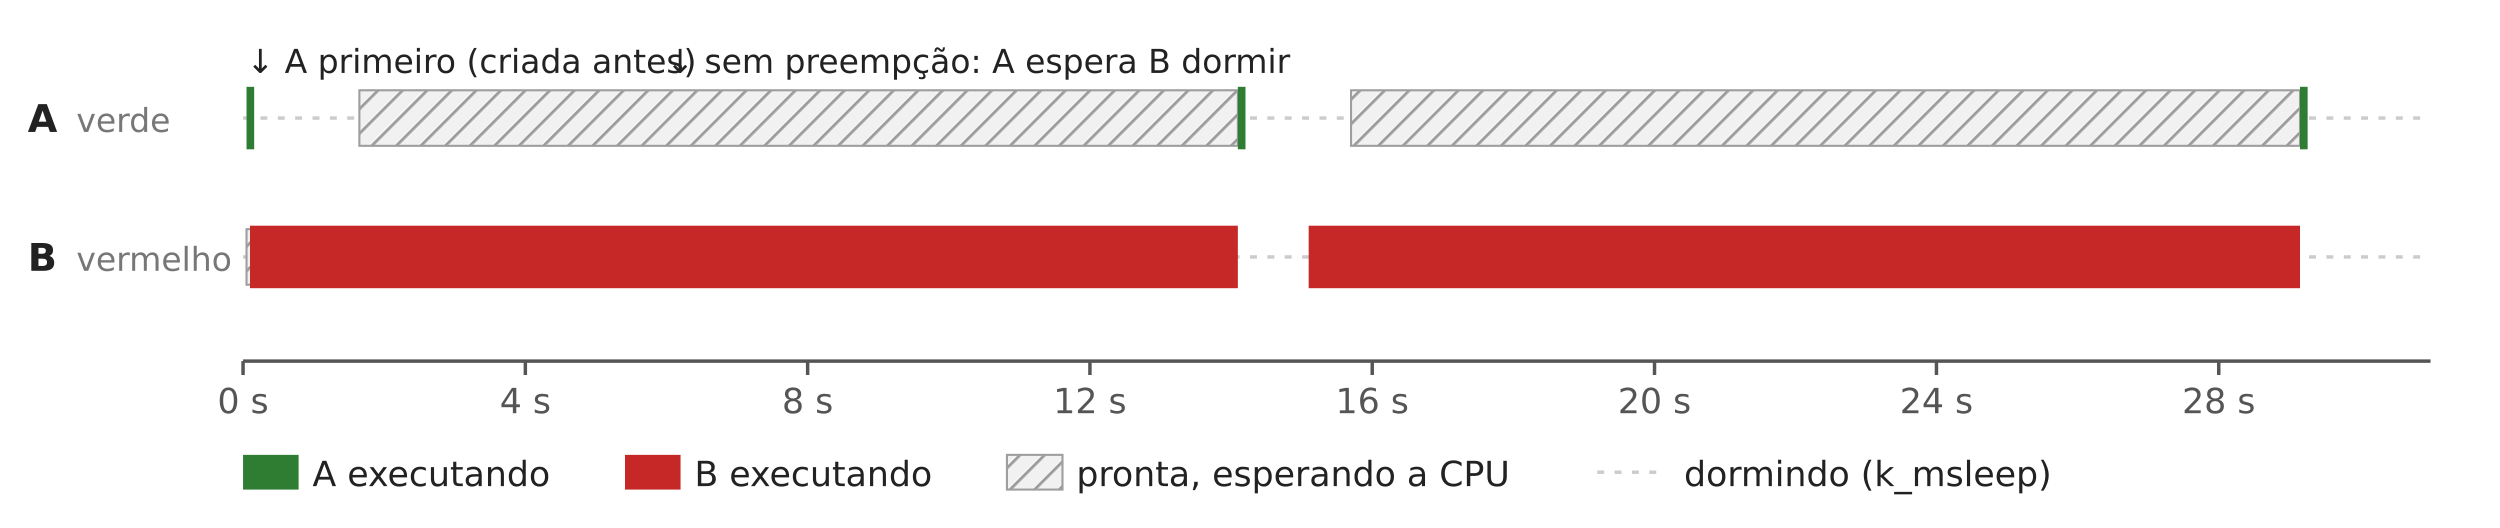
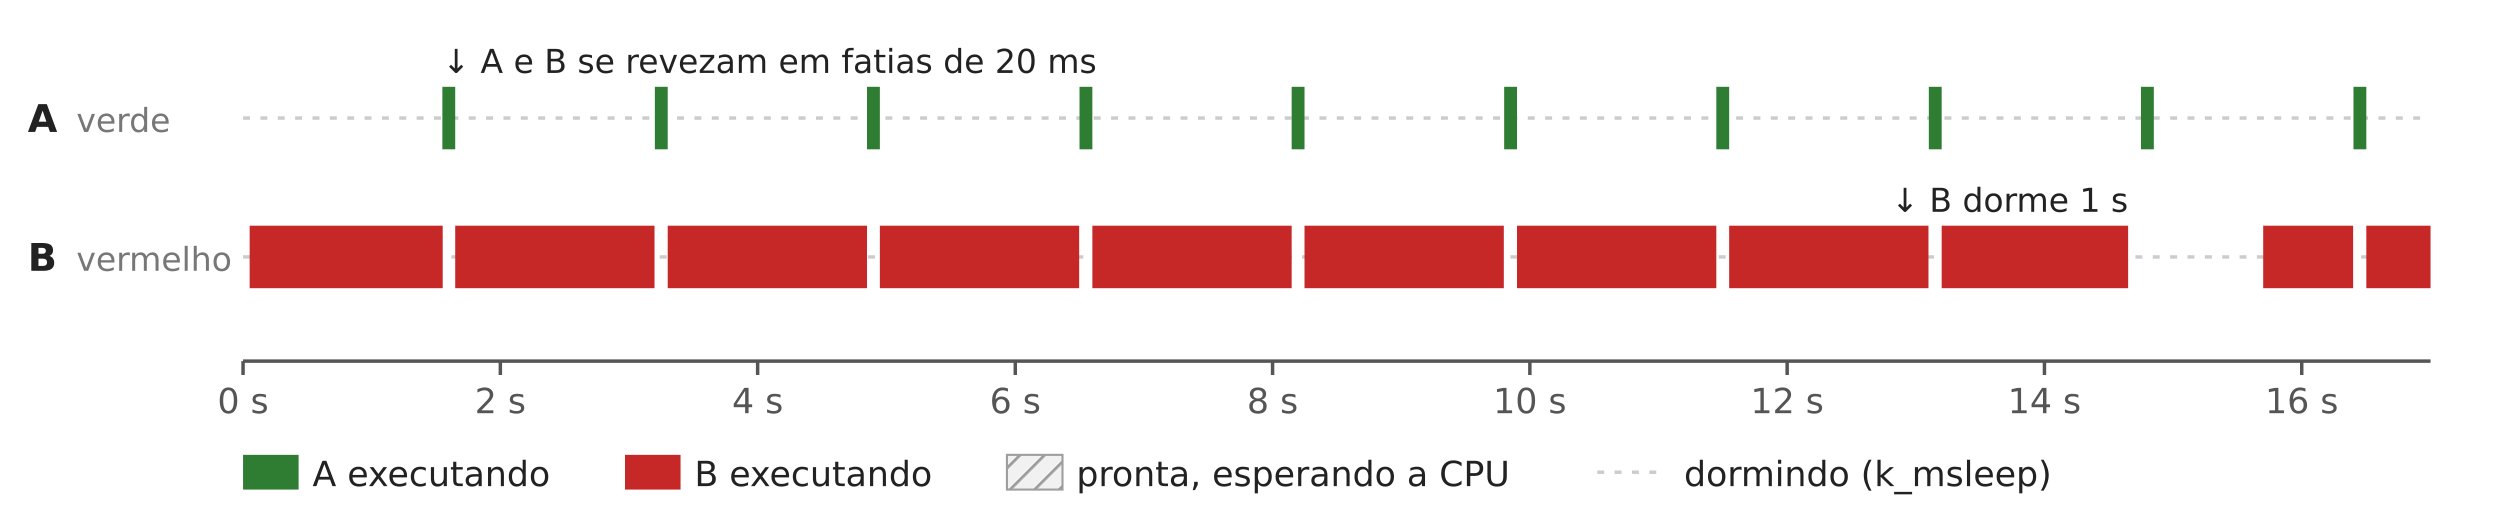
<svg xmlns="http://www.w3.org/2000/svg" style="background:#fff" viewBox="0 0 720 152" width="720" font-family="DejaVu Sans, Arial" font-size="11">
  <defs>
    <pattern id="hat" width="5" height="5" patternUnits="userSpaceOnUse" patternTransform="rotate(45)">
      <rect width="5" height="5" fill="#f1f1f1" />
      <line x1="0" y1="0" x2="0" y2="5" stroke="#9e9e9e" stroke-width="1.6" />
    </pattern>
  </defs>
  <text x="8" y="38" fill="#222" font-weight="bold">A</text>
  <text x="22" y="38" fill="#777" font-size="9.5">verde</text>
  <line x1="70" y1="34" x2="700" y2="34" stroke="#ccc" stroke-dasharray="2 3" />
-   <rect x="103.5" y="26" width="253.0" height="16" fill="url(#hat)" stroke="#9e9e9e" stroke-width="0.6" />
-   <rect x="389.1" y="26" width="273.3" height="16" fill="url(#hat)" stroke="#9e9e9e" stroke-width="0.6" />
-   <rect x="71.0" y="25" width="2.2" height="18" fill="#2e7d32" />
-   <rect x="356.5" y="25" width="2.2" height="18" fill="#2e7d32" />
-   <rect x="662.4" y="25" width="2.2" height="18" fill="#2e7d32" />
+   <rect x="127.4" y="25" width="3.7" height="18" fill="#2e7d32" />
+   <rect x="188.6" y="25" width="3.7" height="18" fill="#2e7d32" />
+   <rect x="249.7" y="25" width="3.7" height="18" fill="#2e7d32" />
+   <rect x="310.9" y="25" width="3.7" height="18" fill="#2e7d32" />
+   <rect x="372.0" y="25" width="3.7" height="18" fill="#2e7d32" />
+   <rect x="433.2" y="25" width="3.7" height="18" fill="#2e7d32" />
+   <rect x="494.3" y="25" width="3.7" height="18" fill="#2e7d32" />
+   <rect x="555.5" y="25" width="3.7" height="18" fill="#2e7d32" />
+   <rect x="616.6" y="25" width="3.7" height="18" fill="#2e7d32" />
+   <rect x="677.8" y="25" width="3.7" height="18" fill="#2e7d32" />
  <text x="8" y="78" fill="#222" font-weight="bold">B</text>
  <text x="22" y="78" fill="#777" font-size="9.5">vermelho</text>
  <line x1="70" y1="74" x2="700" y2="74" stroke="#ccc" stroke-dasharray="2 3" />
-   <rect x="71.0" y="66" width="2.0" height="16" fill="url(#hat)" stroke="#9e9e9e" stroke-width="0.6" />
-   <rect x="72.0" y="65" width="284.5" height="18" fill="#c62828" />
-   <rect x="376.9" y="65" width="285.5" height="18" fill="#c62828" />
+   <rect x="71.9" y="65" width="55.6" height="18" fill="#c62828" />
+   <rect x="131.1" y="65" width="57.4" height="18" fill="#c62828" />
+   <rect x="192.3" y="65" width="57.4" height="18" fill="#c62828" />
+   <rect x="253.4" y="65" width="57.4" height="18" fill="#c62828" />
+   <rect x="314.6" y="65" width="57.4" height="18" fill="#c62828" />
+   <rect x="375.7" y="65" width="57.4" height="18" fill="#c62828" />
+   <rect x="436.9" y="65" width="57.4" height="18" fill="#c62828" />
+   <rect x="498.0" y="65" width="57.4" height="18" fill="#c62828" />
+   <rect x="559.2" y="65" width="53.7" height="18" fill="#c62828" />
+   <rect x="651.8" y="65" width="25.9" height="18" fill="#c62828" />
+   <rect x="681.5" y="65" width="18.5" height="18" fill="#c62828" />
  <line x1="70" y1="104" x2="700" y2="104" stroke="#555" />
  <line x1="70.0" y1="104" x2="70.0" y2="108" stroke="#555" />
  <text x="70.0" y="119" text-anchor="middle" fill="#555" font-size="10">0 s</text>
-   <line x1="151.3" y1="104" x2="151.3" y2="108" stroke="#555" />
-   <text x="151.3" y="119" text-anchor="middle" fill="#555" font-size="10">4 s</text>
-   <line x1="232.6" y1="104" x2="232.6" y2="108" stroke="#555" />
-   <text x="232.6" y="119" text-anchor="middle" fill="#555" font-size="10">8 s</text>
-   <line x1="313.9" y1="104" x2="313.9" y2="108" stroke="#555" />
-   <text x="313.9" y="119" text-anchor="middle" fill="#555" font-size="10">12 s</text>
-   <line x1="395.2" y1="104" x2="395.2" y2="108" stroke="#555" />
-   <text x="395.2" y="119" text-anchor="middle" fill="#555" font-size="10">16 s</text>
-   <line x1="476.5" y1="104" x2="476.5" y2="108" stroke="#555" />
-   <text x="476.5" y="119" text-anchor="middle" fill="#555" font-size="10">20 s</text>
-   <line x1="557.7" y1="104" x2="557.7" y2="108" stroke="#555" />
-   <text x="557.7" y="119" text-anchor="middle" fill="#555" font-size="10">24 s</text>
-   <line x1="639.0" y1="104" x2="639.0" y2="108" stroke="#555" />
-   <text x="639.0" y="119" text-anchor="middle" fill="#555" font-size="10">28 s</text>
-   <text x="71.0" y="21" fill="#222" font-size="9.5" text-anchor="start">↓ A primeiro (criada antes)</text>
-   <text x="191.9" y="21" fill="#222" font-size="9.5" text-anchor="start">↓ sem preempção: A espera B dormir</text>
+   <line x1="144.1" y1="104" x2="144.1" y2="108" stroke="#555" />
+   <text x="144.1" y="119" text-anchor="middle" fill="#555" font-size="10">2 s</text>
+   <line x1="218.2" y1="104" x2="218.2" y2="108" stroke="#555" />
+   <text x="218.2" y="119" text-anchor="middle" fill="#555" font-size="10">4 s</text>
+   <line x1="292.4" y1="104" x2="292.4" y2="108" stroke="#555" />
+   <text x="292.4" y="119" text-anchor="middle" fill="#555" font-size="10">6 s</text>
+   <line x1="366.5" y1="104" x2="366.5" y2="108" stroke="#555" />
+   <text x="366.5" y="119" text-anchor="middle" fill="#555" font-size="10">8 s</text>
+   <line x1="440.6" y1="104" x2="440.6" y2="108" stroke="#555" />
+   <text x="440.6" y="119" text-anchor="middle" fill="#555" font-size="10">10 s</text>
+   <line x1="514.7" y1="104" x2="514.7" y2="108" stroke="#555" />
+   <text x="514.7" y="119" text-anchor="middle" fill="#555" font-size="10">12 s</text>
+   <line x1="588.8" y1="104" x2="588.8" y2="108" stroke="#555" />
+   <text x="588.8" y="119" text-anchor="middle" fill="#555" font-size="10">14 s</text>
+   <line x1="662.9" y1="104" x2="662.9" y2="108" stroke="#555" />
+   <text x="662.9" y="119" text-anchor="middle" fill="#555" font-size="10">16 s</text>
+   <text x="127.4" y="21" fill="#222" font-size="9.5" text-anchor="start">↓ A e B se revezam em fatias de 20 ms</text>
+   <text x="612.9" y="61" fill="#222" font-size="9.5" text-anchor="end">↓ B dorme 1 s</text>
  <rect x="70" y="131" width="16" height="10" fill="#2e7d32" />
  <text x="90" y="140" fill="#222" font-size="10">A executando</text>
  <rect x="180" y="131" width="16" height="10" fill="#c62828" />
  <text x="200" y="140" fill="#222" font-size="10">B executando</text>
  <rect x="290" y="131" width="16" height="10" fill="url(#hat)" stroke="#9e9e9e" stroke-width="0.6" />
  <text x="310" y="140" fill="#222" font-size="10">pronta, esperando a CPU</text>
  <line x1="460" y1="136" x2="480" y2="136" stroke="#ccc" stroke-dasharray="2 3" />
  <text x="485" y="140" fill="#222" font-size="10">dormindo (k_msleep)</text>
</svg>
